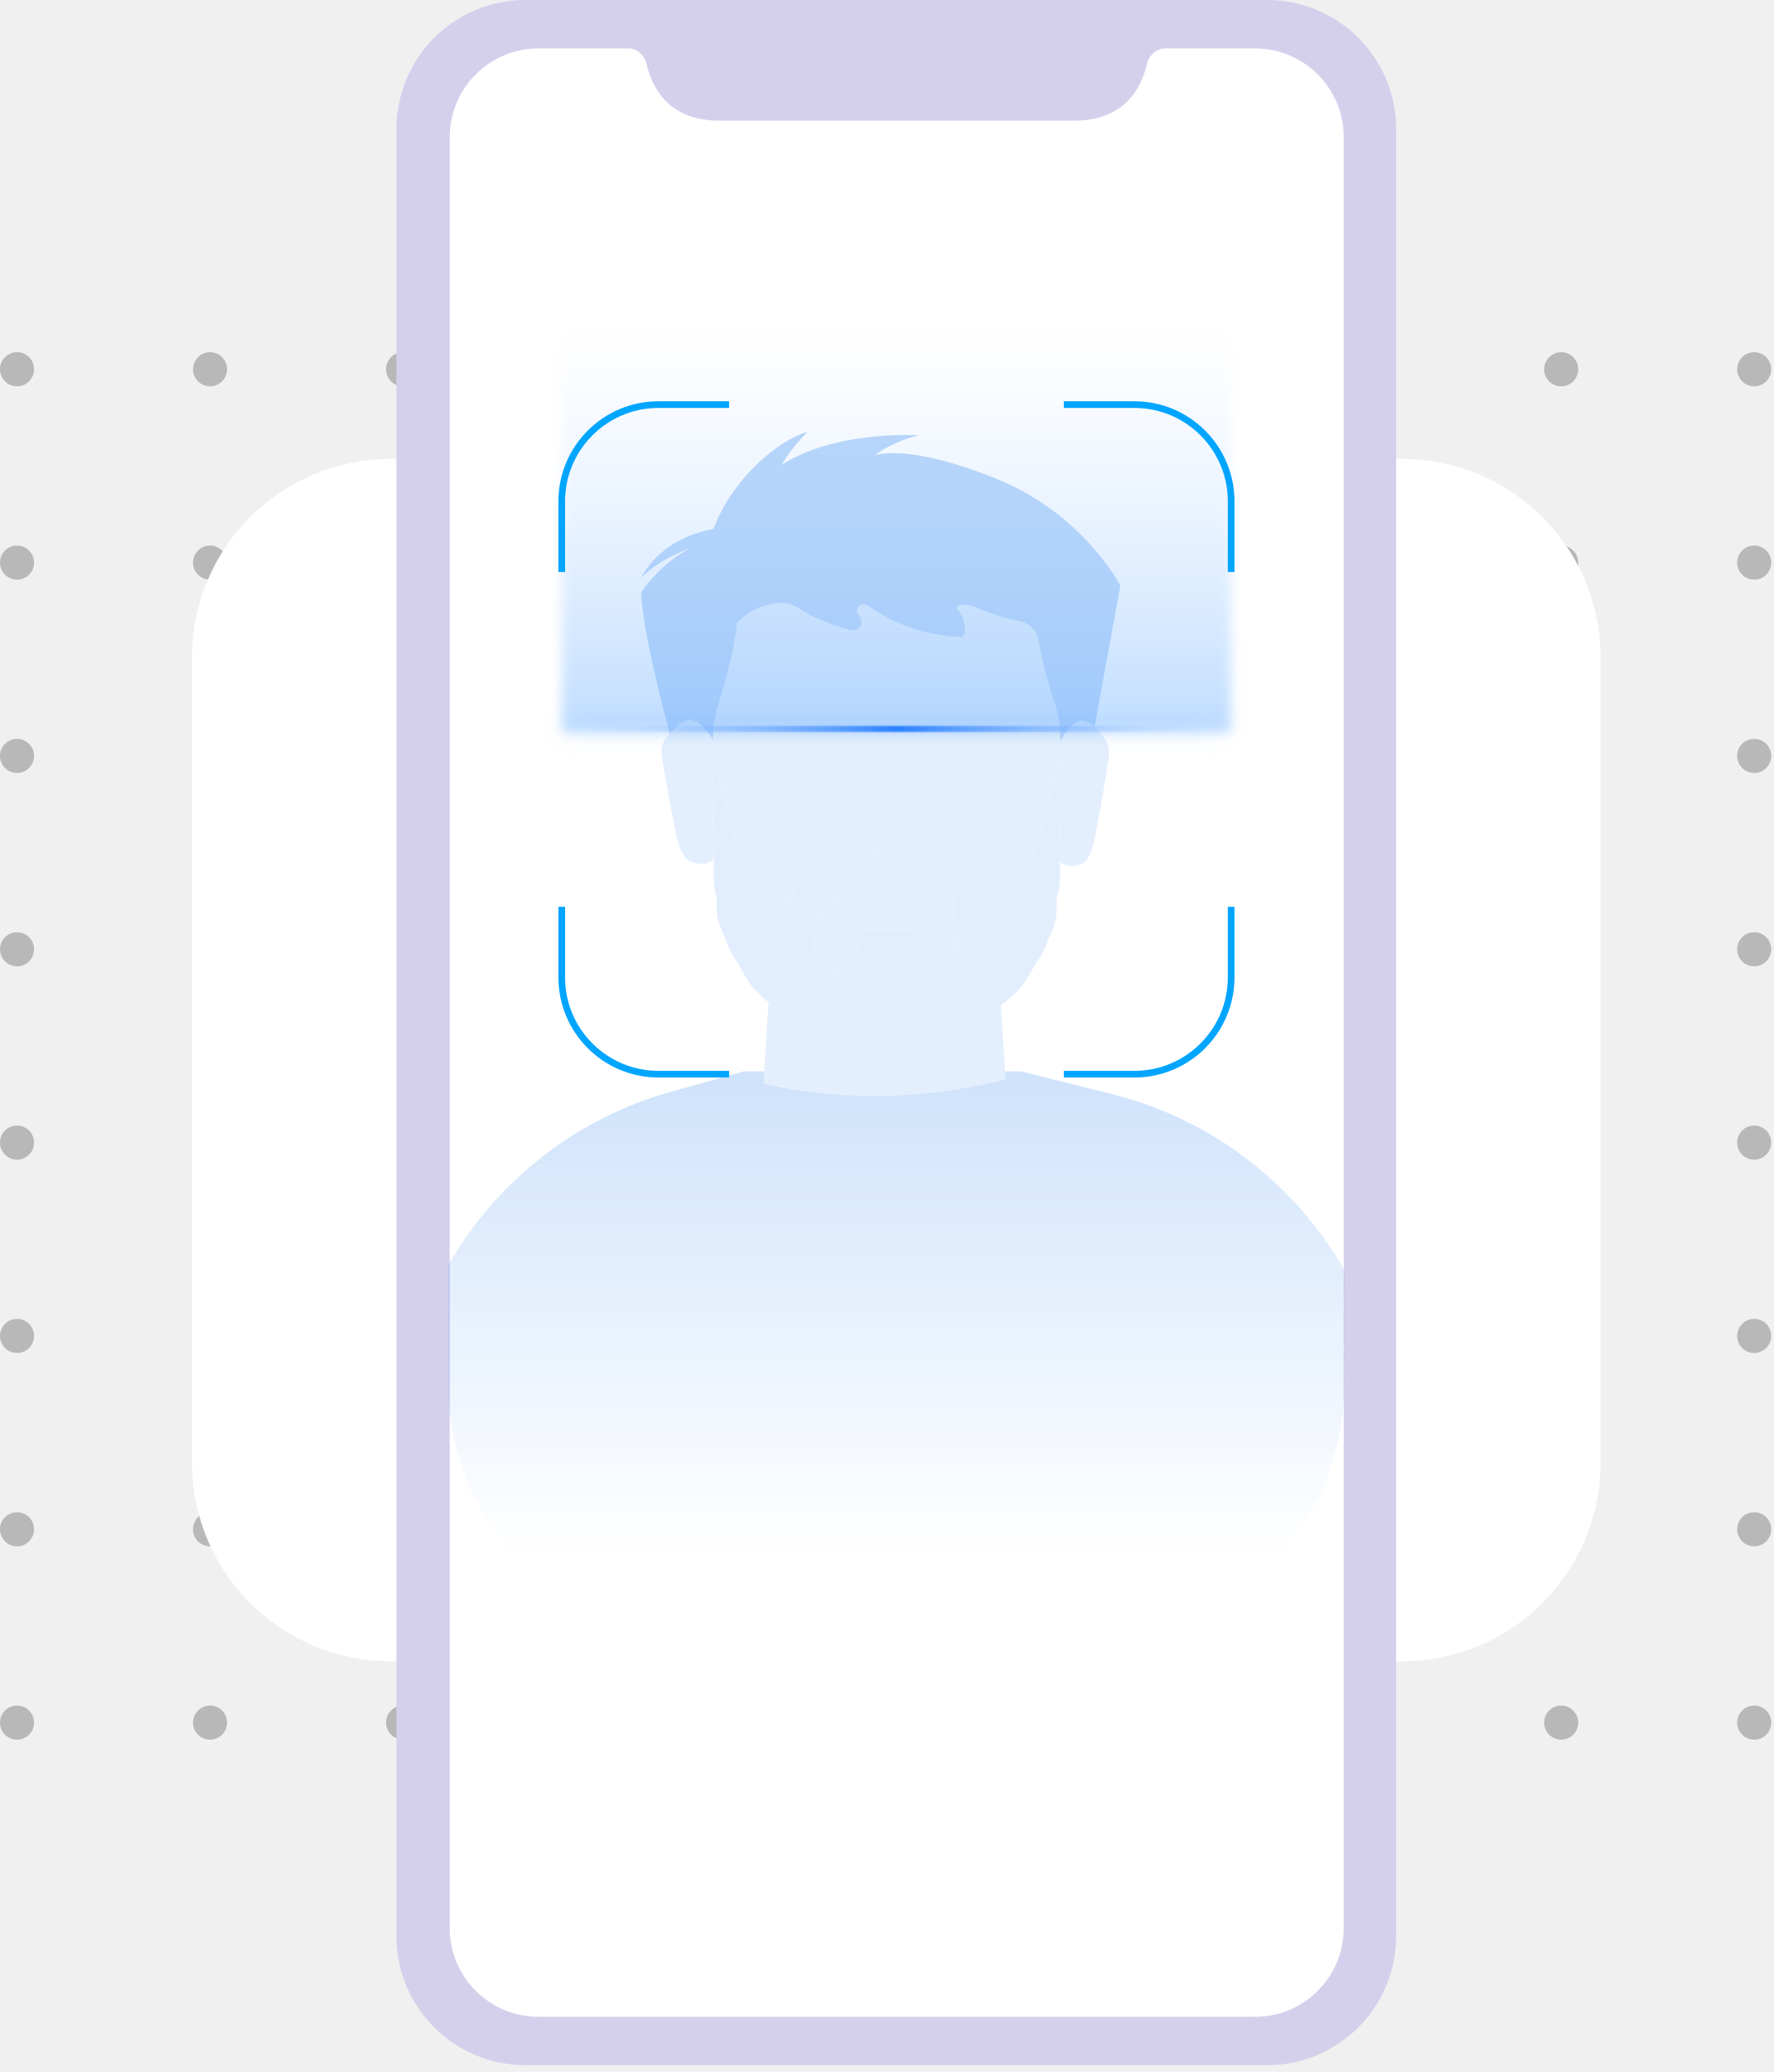
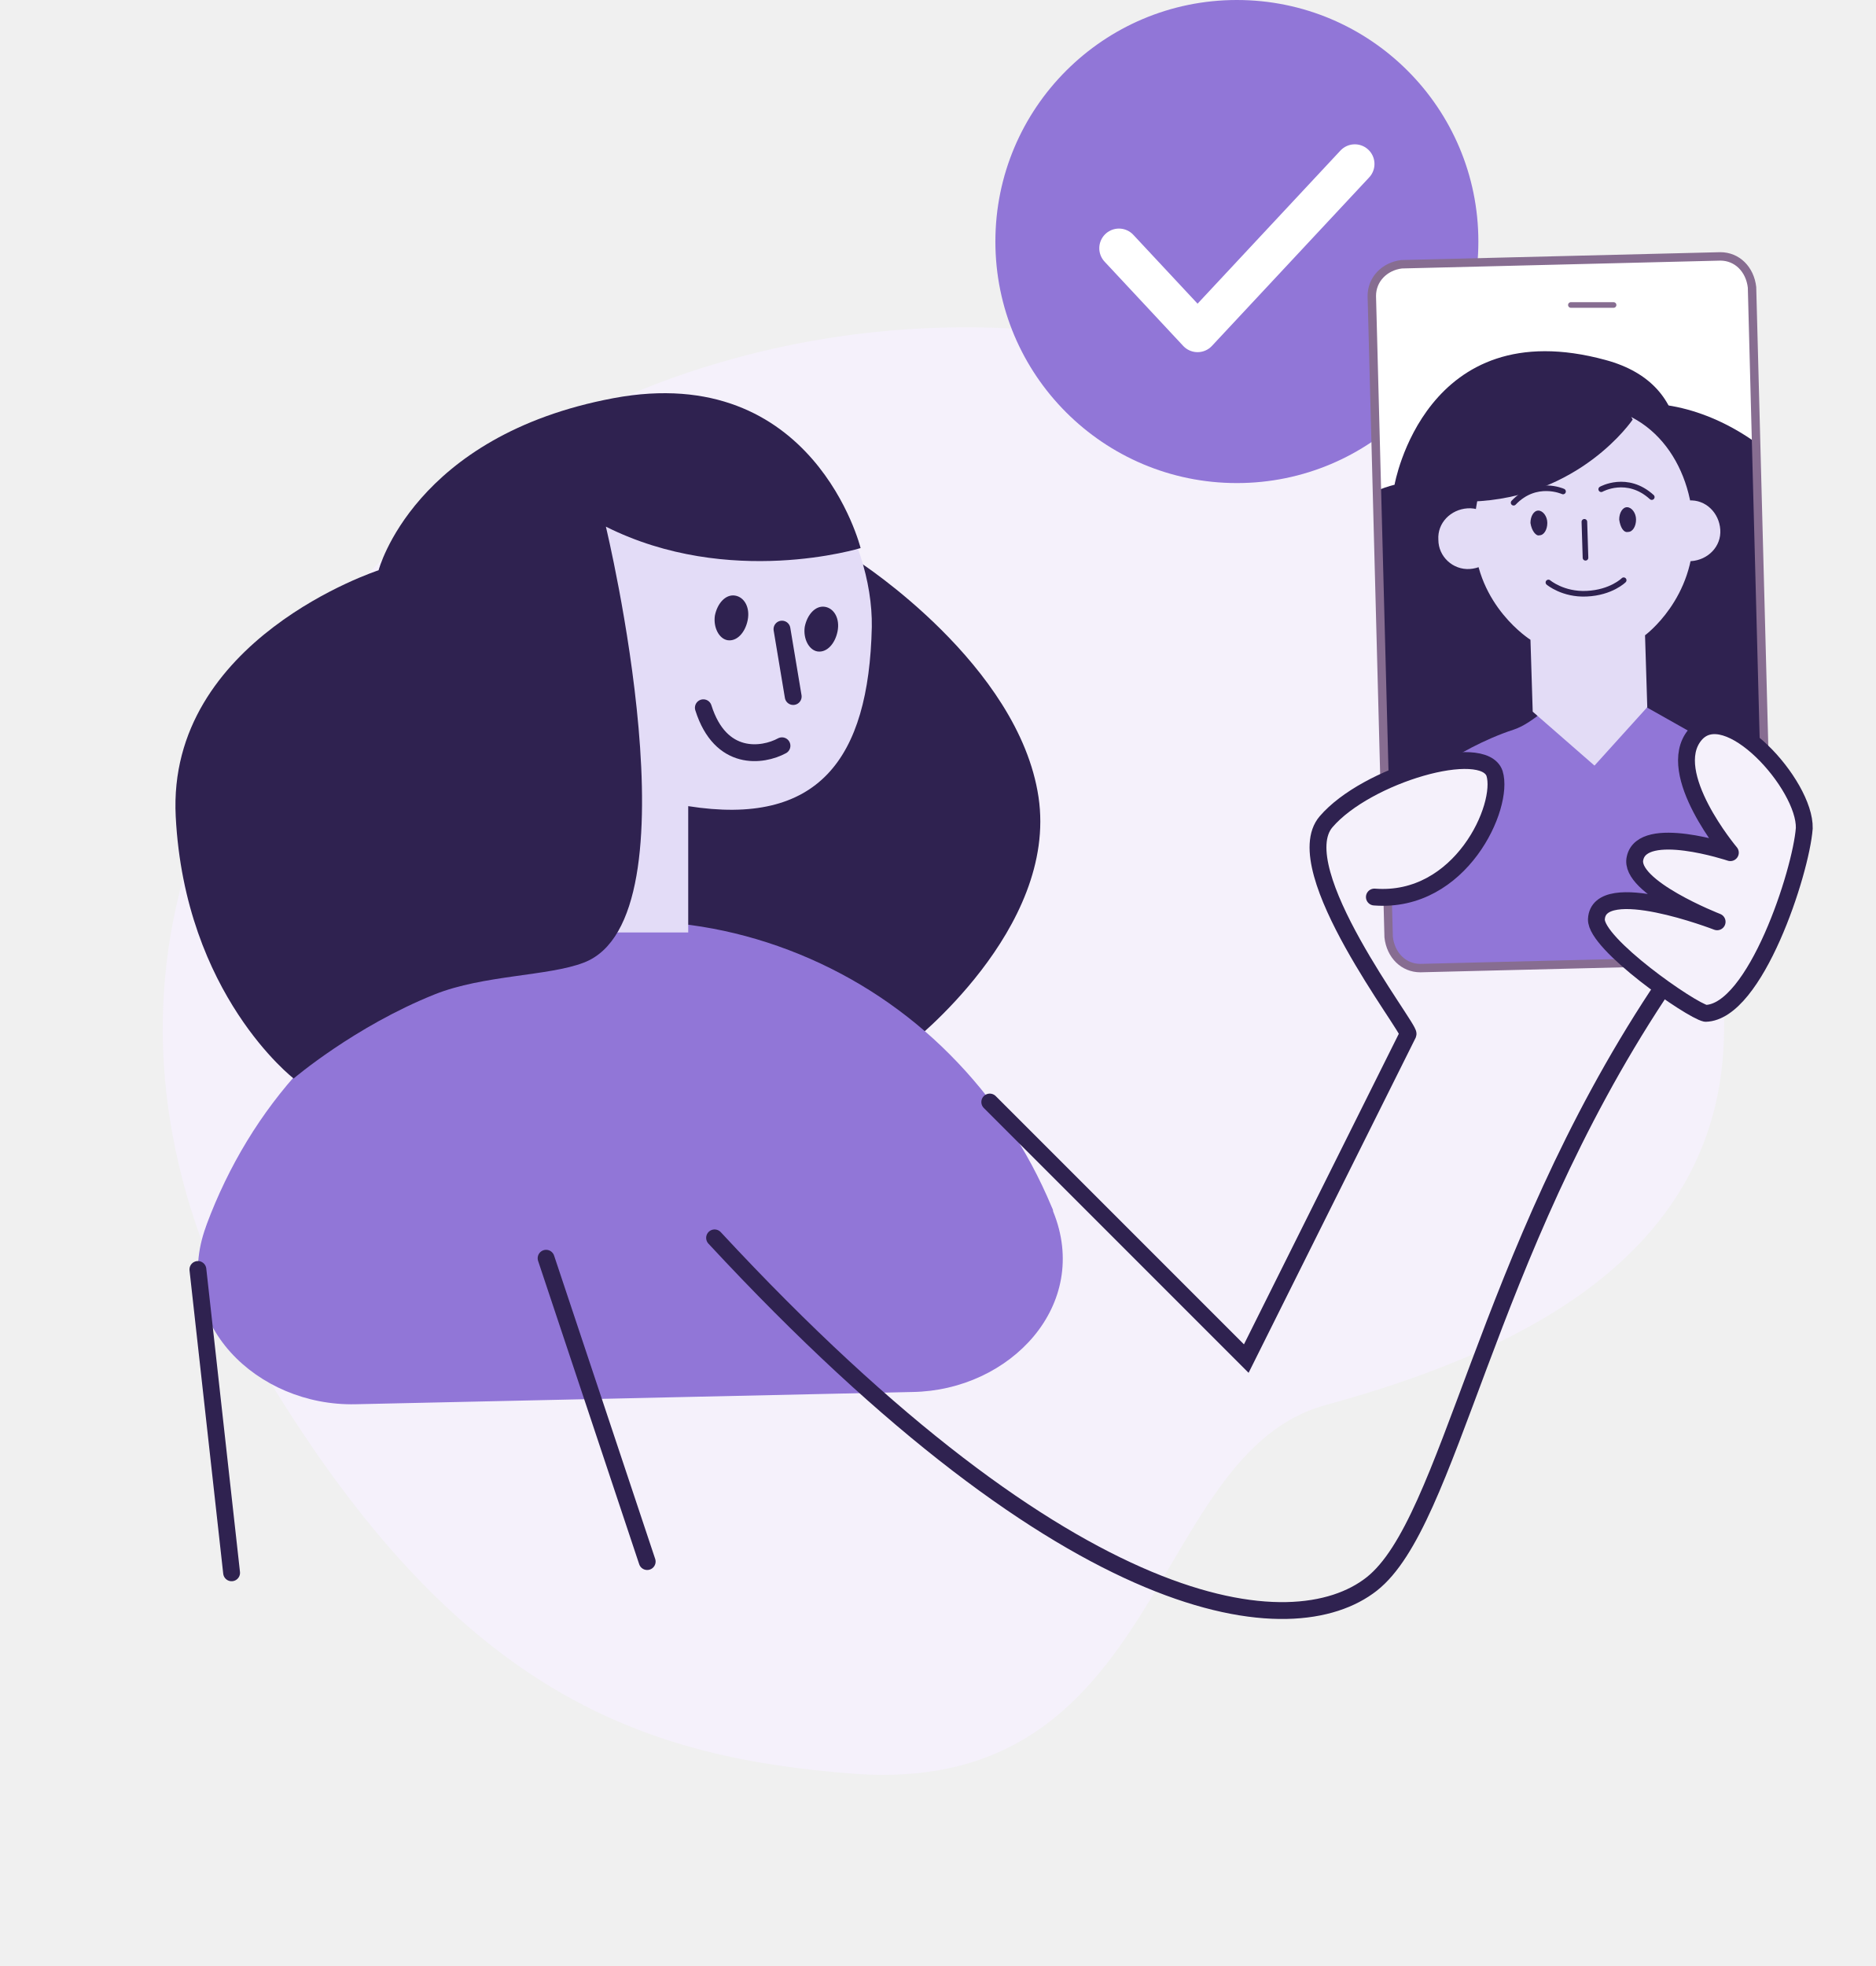
- <svg xmlns="http://www.w3.org/2000/svg" width="143" height="167" viewBox="0 0 143 167" fill="none">
-   <path d="M-0 29.762C-0 29.003 0.615 28.387 1.373 28.387C2.131 28.387 2.746 29.003 2.746 29.762C2.746 30.521 2.131 31.137 1.373 31.137C0.615 31.137 -0 30.521 -0 29.762Z" fill="#B8B8B8" />
-   <path d="M62.244 29.762C62.244 29.003 62.859 28.387 63.617 28.387C64.376 28.387 64.99 29.003 64.99 29.762C64.99 30.521 64.376 31.137 63.617 31.137C62.859 31.137 62.244 30.521 62.244 29.762Z" fill="#B8B8B8" />
-   <path d="M31.122 29.762C31.122 29.003 31.737 28.387 32.495 28.387C33.253 28.387 33.868 29.003 33.868 29.762C33.868 30.521 33.253 31.137 32.495 31.137C31.737 31.137 31.122 30.521 31.122 29.762Z" fill="#B8B8B8" />
-   <path d="M93.366 29.762C93.366 29.003 93.981 28.387 94.739 28.387C95.498 28.387 96.112 29.003 96.112 29.762C96.112 30.521 95.498 31.137 94.739 31.137C93.981 31.137 93.366 30.521 93.366 29.762Z" fill="#B8B8B8" />
-   <path d="M124.489 29.762C124.489 29.003 125.103 28.387 125.862 28.387C126.62 28.387 127.235 29.003 127.235 29.762C127.235 30.521 126.62 31.137 125.862 31.137C125.103 31.137 124.489 30.521 124.489 29.762Z" fill="#B8B8B8" />
-   <path d="M15.561 29.762C15.561 29.003 16.176 28.387 16.934 28.387C17.692 28.387 18.307 29.003 18.307 29.762C18.307 30.521 17.692 31.137 16.934 31.137C16.176 31.137 15.561 30.521 15.561 29.762Z" fill="#B8B8B8" />
-   <path d="M77.805 29.762C77.805 29.003 78.42 28.387 79.178 28.387C79.937 28.387 80.551 29.003 80.551 29.762C80.551 30.521 79.937 31.137 79.178 31.137C78.42 31.137 77.805 30.521 77.805 29.762Z" fill="#B8B8B8" />
-   <path d="M46.683 29.762C46.683 29.003 47.298 28.387 48.056 28.387C48.815 28.387 49.429 29.003 49.429 29.762C49.429 30.521 48.815 31.137 48.056 31.137C47.298 31.137 46.683 30.521 46.683 29.762Z" fill="#B8B8B8" />
-   <path d="M108.927 29.762C108.927 29.003 109.542 28.387 110.3 28.387C111.059 28.387 111.674 29.003 111.674 29.762C111.674 30.521 111.059 31.137 110.3 31.137C109.542 31.137 108.927 30.521 108.927 29.762Z" fill="#B8B8B8" />
-   <path d="M140.05 29.762C140.05 29.003 140.664 28.387 141.423 28.387C142.181 28.387 142.796 29.003 142.796 29.762C142.796 30.521 142.181 31.137 141.423 31.137C140.664 31.137 140.05 30.521 140.05 29.762Z" fill="#B8B8B8" />
-   <path d="M-0 45.345C-0 44.585 0.615 43.97 1.373 43.97C2.131 43.97 2.746 44.585 2.746 45.345C2.746 46.104 2.131 46.72 1.373 46.72C0.615 46.72 -0 46.104 -0 45.345Z" fill="#B8B8B8" />
-   <path d="M62.244 45.345C62.244 44.585 62.859 43.97 63.617 43.97C64.376 43.97 64.99 44.585 64.99 45.345C64.99 46.104 64.376 46.72 63.617 46.72C62.859 46.72 62.244 46.104 62.244 45.345Z" fill="#B8B8B8" />
-   <path d="M31.122 45.345C31.122 44.585 31.737 43.97 32.495 43.97C33.253 43.97 33.868 44.585 33.868 45.345C33.868 46.104 33.253 46.72 32.495 46.72C31.737 46.72 31.122 46.104 31.122 45.345Z" fill="#B8B8B8" />
-   <path d="M93.366 45.345C93.366 44.585 93.981 43.97 94.739 43.97C95.498 43.97 96.112 44.585 96.112 45.345C96.112 46.104 95.498 46.72 94.739 46.72C93.981 46.72 93.366 46.104 93.366 45.345Z" fill="#B8B8B8" />
-   <path d="M124.489 45.345C124.489 44.585 125.103 43.97 125.862 43.97C126.62 43.97 127.235 44.585 127.235 45.345C127.235 46.104 126.62 46.72 125.862 46.72C125.103 46.72 124.489 46.104 124.489 45.345Z" fill="#B8B8B8" />
-   <path d="M15.561 45.345C15.561 44.585 16.176 43.97 16.934 43.97C17.692 43.97 18.307 44.585 18.307 45.345C18.307 46.104 17.692 46.72 16.934 46.72C16.176 46.72 15.561 46.104 15.561 45.345Z" fill="#B8B8B8" />
-   <path d="M77.805 45.345C77.805 44.585 78.42 43.97 79.178 43.97C79.937 43.97 80.551 44.585 80.551 45.345C80.551 46.104 79.937 46.72 79.178 46.72C78.42 46.72 77.805 46.104 77.805 45.345Z" fill="#B8B8B8" />
-   <path d="M46.683 45.345C46.683 44.585 47.298 43.97 48.056 43.97C48.815 43.97 49.429 44.585 49.429 45.345C49.429 46.104 48.815 46.72 48.056 46.72C47.298 46.72 46.683 46.104 46.683 45.345Z" fill="#B8B8B8" />
-   <path d="M108.927 45.345C108.927 44.585 109.542 43.97 110.3 43.97C111.059 43.97 111.674 44.585 111.674 45.345C111.674 46.104 111.059 46.72 110.3 46.72C109.542 46.72 108.927 46.104 108.927 45.345Z" fill="#B8B8B8" />
-   <path d="M140.05 45.345C140.05 44.585 140.664 43.97 141.423 43.97C142.181 43.97 142.796 44.585 142.796 45.345C142.796 46.104 142.181 46.72 141.423 46.72C140.664 46.72 140.05 46.104 140.05 45.345Z" fill="#B8B8B8" />
-   <path d="M-0 60.927C-0 60.168 0.615 59.552 1.373 59.552C2.131 59.552 2.746 60.168 2.746 60.927C2.746 61.687 2.131 62.302 1.373 62.302C0.615 62.302 -0 61.687 -0 60.927Z" fill="#B8B8B8" />
-   <path d="M62.244 60.927C62.244 60.168 62.859 59.552 63.617 59.552C64.376 59.552 64.99 60.168 64.99 60.927C64.99 61.687 64.376 62.302 63.617 62.302C62.859 62.302 62.244 61.687 62.244 60.927Z" fill="#B8B8B8" />
-   <path d="M31.122 60.927C31.122 60.168 31.737 59.552 32.495 59.552C33.253 59.552 33.868 60.168 33.868 60.927C33.868 61.687 33.253 62.302 32.495 62.302C31.737 62.302 31.122 61.687 31.122 60.927Z" fill="#B8B8B8" />
-   <path d="M93.366 60.927C93.366 60.168 93.981 59.552 94.739 59.552C95.498 59.552 96.112 60.168 96.112 60.927C96.112 61.687 95.498 62.302 94.739 62.302C93.981 62.302 93.366 61.687 93.366 60.927Z" fill="#B8B8B8" />
-   <path d="M124.489 60.927C124.489 60.168 125.103 59.552 125.862 59.552C126.62 59.552 127.235 60.168 127.235 60.927C127.235 61.687 126.62 62.302 125.862 62.302C125.103 62.302 124.489 61.687 124.489 60.927Z" fill="#B8B8B8" />
-   <path d="M15.561 60.927C15.561 60.168 16.176 59.552 16.934 59.552C17.692 59.552 18.307 60.168 18.307 60.927C18.307 61.687 17.692 62.302 16.934 62.302C16.176 62.302 15.561 61.687 15.561 60.927Z" fill="#B8B8B8" />
-   <path d="M77.805 60.927C77.805 60.168 78.42 59.552 79.178 59.552C79.937 59.552 80.551 60.168 80.551 60.927C80.551 61.687 79.937 62.302 79.178 62.302C78.42 62.302 77.805 61.687 77.805 60.927Z" fill="#B8B8B8" />
-   <path d="M46.683 60.927C46.683 60.168 47.298 59.552 48.056 59.552C48.815 59.552 49.429 60.168 49.429 60.927C49.429 61.687 48.815 62.302 48.056 62.302C47.298 62.302 46.683 61.687 46.683 60.927Z" fill="#B8B8B8" />
-   <path d="M108.927 60.927C108.927 60.168 109.542 59.552 110.3 59.552C111.059 59.552 111.674 60.168 111.674 60.927C111.674 61.687 111.059 62.302 110.3 62.302C109.542 62.302 108.927 61.687 108.927 60.927Z" fill="#B8B8B8" />
-   <path d="M140.05 60.927C140.05 60.168 140.664 59.552 141.423 59.552C142.181 59.552 142.796 60.168 142.796 60.927C142.796 61.687 142.181 62.302 141.423 62.302C140.664 62.302 140.05 61.687 140.05 60.927Z" fill="#B8B8B8" />
-   <path d="M-0 76.51C-0 75.751 0.615 75.135 1.373 75.135C2.131 75.135 2.746 75.751 2.746 76.51C2.746 77.269 2.131 77.885 1.373 77.885C0.615 77.885 -0 77.269 -0 76.51Z" fill="#B8B8B8" />
-   <path d="M62.244 76.51C62.244 75.751 62.859 75.135 63.617 75.135C64.376 75.135 64.99 75.751 64.99 76.51C64.99 77.269 64.376 77.885 63.617 77.885C62.859 77.885 62.244 77.269 62.244 76.51Z" fill="#B8B8B8" />
-   <path d="M31.122 76.51C31.122 75.751 31.737 75.135 32.495 75.135C33.253 75.135 33.868 75.751 33.868 76.51C33.868 77.269 33.253 77.885 32.495 77.885C31.737 77.885 31.122 77.269 31.122 76.51Z" fill="#B8B8B8" />
-   <path d="M93.366 76.51C93.366 75.751 93.981 75.135 94.739 75.135C95.498 75.135 96.112 75.751 96.112 76.51C96.112 77.269 95.498 77.885 94.739 77.885C93.981 77.885 93.366 77.269 93.366 76.51Z" fill="#B8B8B8" />
-   <path d="M124.489 76.51C124.489 75.751 125.103 75.135 125.862 75.135C126.62 75.135 127.235 75.751 127.235 76.51C127.235 77.269 126.62 77.885 125.862 77.885C125.103 77.885 124.489 77.269 124.489 76.51Z" fill="#B8B8B8" />
-   <path d="M15.561 76.51C15.561 75.751 16.176 75.135 16.934 75.135C17.692 75.135 18.307 75.751 18.307 76.51C18.307 77.269 17.692 77.885 16.934 77.885C16.176 77.885 15.561 77.269 15.561 76.51Z" fill="#B8B8B8" />
-   <path d="M77.805 76.51C77.805 75.751 78.42 75.135 79.178 75.135C79.937 75.135 80.551 75.751 80.551 76.51C80.551 77.269 79.937 77.885 79.178 77.885C78.42 77.885 77.805 77.269 77.805 76.51Z" fill="#B8B8B8" />
-   <path d="M46.683 76.51C46.683 75.751 47.298 75.135 48.056 75.135C48.815 75.135 49.429 75.751 49.429 76.51C49.429 77.269 48.815 77.885 48.056 77.885C47.298 77.885 46.683 77.269 46.683 76.51Z" fill="#B8B8B8" />
-   <path d="M108.927 76.51C108.927 75.751 109.542 75.135 110.3 75.135C111.059 75.135 111.674 75.751 111.674 76.51C111.674 77.269 111.059 77.885 110.3 77.885C109.542 77.885 108.927 77.269 108.927 76.51Z" fill="#B8B8B8" />
-   <path d="M140.05 76.51C140.05 75.751 140.664 75.135 141.423 75.135C142.181 75.135 142.796 75.751 142.796 76.51C142.796 77.269 142.181 77.885 141.423 77.885C140.664 77.885 140.05 77.269 140.05 76.51Z" fill="#B8B8B8" />
-   <path d="M-0 92.093C-0 91.333 0.615 90.718 1.373 90.718C2.131 90.718 2.746 91.333 2.746 92.093C2.746 92.852 2.131 93.468 1.373 93.468C0.615 93.468 -0 92.852 -0 92.093Z" fill="#B8B8B8" />
-   <path d="M62.244 92.093C62.244 91.333 62.859 90.718 63.617 90.718C64.376 90.718 64.99 91.333 64.99 92.093C64.99 92.852 64.376 93.468 63.617 93.468C62.859 93.468 62.244 92.852 62.244 92.093Z" fill="#B8B8B8" />
-   <path d="M31.122 92.093C31.122 91.333 31.737 90.718 32.495 90.718C33.253 90.718 33.868 91.333 33.868 92.093C33.868 92.852 33.253 93.468 32.495 93.468C31.737 93.468 31.122 92.852 31.122 92.093Z" fill="#B8B8B8" />
-   <path d="M93.366 92.093C93.366 91.333 93.981 90.718 94.739 90.718C95.498 90.718 96.112 91.333 96.112 92.093C96.112 92.852 95.498 93.468 94.739 93.468C93.981 93.468 93.366 92.852 93.366 92.093Z" fill="#B8B8B8" />
-   <path d="M124.489 92.093C124.489 91.333 125.103 90.718 125.862 90.718C126.62 90.718 127.235 91.333 127.235 92.093C127.235 92.852 126.62 93.468 125.862 93.468C125.103 93.468 124.489 92.852 124.489 92.093Z" fill="#B8B8B8" />
-   <path d="M15.561 92.093C15.561 91.333 16.176 90.718 16.934 90.718C17.692 90.718 18.307 91.333 18.307 92.093C18.307 92.852 17.692 93.468 16.934 93.468C16.176 93.468 15.561 92.852 15.561 92.093Z" fill="#B8B8B8" />
-   <path d="M77.805 92.093C77.805 91.333 78.42 90.718 79.178 90.718C79.937 90.718 80.551 91.333 80.551 92.093C80.551 92.852 79.937 93.468 79.178 93.468C78.42 93.468 77.805 92.852 77.805 92.093Z" fill="#B8B8B8" />
-   <path d="M46.683 92.093C46.683 91.333 47.298 90.718 48.056 90.718C48.815 90.718 49.429 91.333 49.429 92.093C49.429 92.852 48.815 93.468 48.056 93.468C47.298 93.468 46.683 92.852 46.683 92.093Z" fill="#B8B8B8" />
-   <path d="M108.927 92.093C108.927 91.333 109.542 90.718 110.3 90.718C111.059 90.718 111.674 91.333 111.674 92.093C111.674 92.852 111.059 93.468 110.3 93.468C109.542 93.468 108.927 92.852 108.927 92.093Z" fill="#B8B8B8" />
-   <path d="M140.05 92.093C140.05 91.333 140.664 90.718 141.423 90.718C142.181 90.718 142.796 91.333 142.796 92.093C142.796 92.852 142.181 93.468 141.423 93.468C140.664 93.468 140.05 92.852 140.05 92.093Z" fill="#B8B8B8" />
-   <path d="M-0 107.675C-0 106.916 0.615 106.3 1.373 106.3C2.131 106.3 2.746 106.916 2.746 107.675C2.746 108.434 2.131 109.05 1.373 109.05C0.615 109.05 -0 108.434 -0 107.675Z" fill="#B8B8B8" />
-   <path d="M62.244 107.675C62.244 106.916 62.859 106.3 63.617 106.3C64.376 106.3 64.99 106.916 64.99 107.675C64.99 108.434 64.376 109.05 63.617 109.05C62.859 109.05 62.244 108.434 62.244 107.675Z" fill="#B8B8B8" />
-   <path d="M31.122 107.675C31.122 106.916 31.737 106.3 32.495 106.3C33.253 106.3 33.868 106.916 33.868 107.675C33.868 108.434 33.253 109.05 32.495 109.05C31.737 109.05 31.122 108.434 31.122 107.675Z" fill="#B8B8B8" />
-   <path d="M93.366 107.675C93.366 106.916 93.981 106.3 94.739 106.3C95.498 106.3 96.112 106.916 96.112 107.675C96.112 108.434 95.498 109.05 94.739 109.05C93.981 109.05 93.366 108.434 93.366 107.675Z" fill="#B8B8B8" />
-   <path d="M124.489 107.675C124.489 106.916 125.103 106.3 125.862 106.3C126.62 106.3 127.235 106.916 127.235 107.675C127.235 108.434 126.62 109.05 125.862 109.05C125.103 109.05 124.489 108.434 124.489 107.675Z" fill="#B8B8B8" />
-   <path d="M15.561 107.675C15.561 106.916 16.176 106.3 16.934 106.3C17.692 106.3 18.307 106.916 18.307 107.675C18.307 108.434 17.692 109.05 16.934 109.05C16.176 109.05 15.561 108.434 15.561 107.675Z" fill="#B8B8B8" />
-   <path d="M77.805 107.675C77.805 106.916 78.42 106.3 79.178 106.3C79.937 106.3 80.551 106.916 80.551 107.675C80.551 108.434 79.937 109.05 79.178 109.05C78.42 109.05 77.805 108.434 77.805 107.675Z" fill="#B8B8B8" />
-   <path d="M46.683 107.675C46.683 106.916 47.298 106.3 48.056 106.3C48.815 106.3 49.429 106.916 49.429 107.675C49.429 108.434 48.815 109.05 48.056 109.05C47.298 109.05 46.683 108.434 46.683 107.675Z" fill="#B8B8B8" />
-   <path d="M108.927 107.675C108.927 106.916 109.542 106.3 110.3 106.3C111.059 106.3 111.674 106.916 111.674 107.675C111.674 108.434 111.059 109.05 110.3 109.05C109.542 109.05 108.927 108.434 108.927 107.675Z" fill="#B8B8B8" />
-   <path d="M140.05 107.675C140.05 106.916 140.664 106.3 141.423 106.3C142.181 106.3 142.796 106.916 142.796 107.675C142.796 108.434 142.181 109.05 141.423 109.05C140.664 109.05 140.05 108.434 140.05 107.675Z" fill="#B8B8B8" />
-   <path d="M-0 123.258C-0 122.498 0.615 121.883 1.373 121.883C2.131 121.883 2.746 122.498 2.746 123.258C2.746 124.017 2.131 124.633 1.373 124.633C0.615 124.633 -0 124.017 -0 123.258Z" fill="#B8B8B8" />
-   <path d="M62.244 123.258C62.244 122.498 62.859 121.883 63.617 121.883C64.376 121.883 64.99 122.498 64.99 123.258C64.99 124.017 64.376 124.633 63.617 124.633C62.859 124.633 62.244 124.017 62.244 123.258Z" fill="#B8B8B8" />
-   <path d="M31.122 123.258C31.122 122.498 31.737 121.883 32.495 121.883C33.253 121.883 33.868 122.498 33.868 123.258C33.868 124.017 33.253 124.633 32.495 124.633C31.737 124.633 31.122 124.017 31.122 123.258Z" fill="#B8B8B8" />
-   <path d="M93.366 123.258C93.366 122.498 93.981 121.883 94.739 121.883C95.498 121.883 96.112 122.498 96.112 123.258C96.112 124.017 95.498 124.633 94.739 124.633C93.981 124.633 93.366 124.017 93.366 123.258Z" fill="#B8B8B8" />
-   <path d="M124.489 123.258C124.489 122.498 125.103 121.883 125.862 121.883C126.62 121.883 127.235 122.498 127.235 123.258C127.235 124.017 126.62 124.633 125.862 124.633C125.103 124.633 124.489 124.017 124.489 123.258Z" fill="#B8B8B8" />
-   <path d="M15.561 123.258C15.561 122.498 16.176 121.883 16.934 121.883C17.692 121.883 18.307 122.498 18.307 123.258C18.307 124.017 17.692 124.633 16.934 124.633C16.176 124.633 15.561 124.017 15.561 123.258Z" fill="#B8B8B8" />
-   <path d="M77.805 123.258C77.805 122.498 78.42 121.883 79.178 121.883C79.937 121.883 80.551 122.498 80.551 123.258C80.551 124.017 79.937 124.633 79.178 124.633C78.42 124.633 77.805 124.017 77.805 123.258Z" fill="#B8B8B8" />
-   <path d="M46.683 123.258C46.683 122.498 47.298 121.883 48.056 121.883C48.815 121.883 49.429 122.498 49.429 123.258C49.429 124.017 48.815 124.633 48.056 124.633C47.298 124.633 46.683 124.017 46.683 123.258Z" fill="#B8B8B8" />
-   <path d="M108.927 123.258C108.927 122.498 109.542 121.883 110.3 121.883C111.059 121.883 111.674 122.498 111.674 123.258C111.674 124.017 111.059 124.633 110.3 124.633C109.542 124.633 108.927 124.017 108.927 123.258Z" fill="#B8B8B8" />
-   <path d="M140.05 123.258C140.05 122.498 140.664 121.883 141.423 121.883C142.181 121.883 142.796 122.498 142.796 123.258C142.796 124.017 142.181 124.633 141.423 124.633C140.664 124.633 140.05 124.017 140.05 123.258Z" fill="#B8B8B8" />
-   <path d="M-0 138.84C-0 138.081 0.615 137.465 1.373 137.465C2.131 137.465 2.746 138.081 2.746 138.84C2.746 139.6 2.131 140.215 1.373 140.215C0.615 140.215 -0 139.6 -0 138.84Z" fill="#B8B8B8" />
-   <path d="M62.244 138.84C62.244 138.081 62.859 137.465 63.617 137.465C64.376 137.465 64.99 138.081 64.99 138.84C64.99 139.6 64.376 140.215 63.617 140.215C62.859 140.215 62.244 139.6 62.244 138.84Z" fill="#B8B8B8" />
-   <path d="M31.122 138.84C31.122 138.081 31.737 137.465 32.495 137.465C33.253 137.465 33.868 138.081 33.868 138.84C33.868 139.6 33.253 140.215 32.495 140.215C31.737 140.215 31.122 139.6 31.122 138.84Z" fill="#B8B8B8" />
-   <path d="M93.366 138.84C93.366 138.081 93.981 137.465 94.739 137.465C95.498 137.465 96.112 138.081 96.112 138.84C96.112 139.6 95.498 140.215 94.739 140.215C93.981 140.215 93.366 139.6 93.366 138.84Z" fill="#B8B8B8" />
-   <path d="M124.489 138.84C124.489 138.081 125.103 137.465 125.862 137.465C126.62 137.465 127.235 138.081 127.235 138.84C127.235 139.6 126.62 140.215 125.862 140.215C125.103 140.215 124.489 139.6 124.489 138.84Z" fill="#B8B8B8" />
-   <path d="M15.561 138.84C15.561 138.081 16.176 137.465 16.934 137.465C17.692 137.465 18.307 138.081 18.307 138.84C18.307 139.6 17.692 140.215 16.934 140.215C16.176 140.215 15.561 139.6 15.561 138.84Z" fill="#B8B8B8" />
-   <path d="M77.805 138.84C77.805 138.081 78.42 137.465 79.178 137.465C79.937 137.465 80.551 138.081 80.551 138.84C80.551 139.6 79.937 140.215 79.178 140.215C78.42 140.215 77.805 139.6 77.805 138.84Z" fill="#B8B8B8" />
-   <path d="M46.683 138.84C46.683 138.081 47.298 137.465 48.056 137.465C48.815 137.465 49.429 138.081 49.429 138.84C49.429 139.6 48.815 140.215 48.056 140.215C47.298 140.215 46.683 139.6 46.683 138.84Z" fill="#B8B8B8" />
-   <path d="M108.927 138.84C108.927 138.081 109.542 137.465 110.3 137.465C111.059 137.465 111.674 138.081 111.674 138.84C111.674 139.6 111.059 140.215 110.3 140.215C109.542 140.215 108.927 139.6 108.927 138.84Z" fill="#B8B8B8" />
-   <path d="M140.05 138.84C140.05 138.081 140.664 137.465 141.423 137.465C142.181 137.465 142.796 138.081 142.796 138.84C142.796 139.6 142.181 140.215 141.423 140.215C140.664 140.215 140.05 139.6 140.05 138.84Z" fill="#B8B8B8" />
-   <path d="M15.484 52.989C15.484 44.153 22.647 36.989 31.484 36.989H113.032C121.869 36.989 129.032 44.153 129.032 52.989V117.893C129.032 126.73 121.869 133.893 113.032 133.893H31.484C22.647 133.893 15.484 126.73 15.484 117.893V52.989Z" fill="white" />
-   <path fill-rule="evenodd" clip-rule="evenodd" d="M31.959 10.403C31.959 4.658 36.617 3.05176e-05 42.362 3.05176e-05H102.154C107.899 3.05176e-05 112.557 4.658 112.557 10.403V156.049C112.557 161.794 107.899 166.452 102.154 166.452H42.362C36.617 166.452 31.959 161.794 31.959 156.049V10.403Z" fill="#D4D0EC" />
-   <path fill-rule="evenodd" clip-rule="evenodd" d="M36.258 11.054C36.258 7.104 39.46 3.902 43.41 3.902H50.669C51.386 3.902 51.977 4.485 52.134 5.184C52.519 6.899 53.788 9.725 57.972 9.725C61.206 9.725 83.382 9.725 86.617 9.725C90.801 9.725 92.07 6.899 92.455 5.184C92.612 4.485 93.203 3.902 93.919 3.902H101.179C105.129 3.902 108.331 7.104 108.331 11.054V155.399C108.331 159.349 105.129 162.551 101.179 162.551H43.41C39.46 162.551 36.258 159.349 36.258 155.399V11.054Z" fill="white" />
-   <mask id="mask0_218_1308" style="mask-type:alpha" maskUnits="userSpaceOnUse" x="36" y="0" width="73" height="133">
-     <path fill-rule="evenodd" clip-rule="evenodd" d="M36.129 13.332C36.129 5.969 42.098 3.05176e-05 49.46 3.05176e-05C50.795 3.05176e-05 51.885 1.14 52.552 2.296C53.276 3.552 54.78 4.855 57.899 4.855C61.141 4.855 83.375 4.855 86.617 4.855C89.736 4.855 91.24 3.552 91.964 2.296C92.631 1.14 93.721 3.05176e-05 95.055 3.05176e-05C102.418 3.05176e-05 108.387 5.969 108.387 13.332V111.582C108.387 123.001 99.13 132.258 87.711 132.258H56.805C45.386 132.258 36.129 123.001 36.129 111.582V13.332Z" fill="white" />
+ <svg xmlns="http://www.w3.org/2000/svg" width="167" height="175" viewBox="0 0 167 175" fill="none">
+   <path d="M75.98 157.883C103.85 159.965 102.086 129.365 118.047 125.06C134.032 120.67 152.669 112.517 153.466 92.828C154.263 73.139 141.843 53.652 129.352 43.64C103.694 23.071 63.593 25.016 38.928 45.43C14.347 65.868 6.543 93.63 23.692 122.418C40.909 150.951 57.351 156.452 75.98 157.883Z" fill="#F5F1FB" />
+   <path d="M110.119 43C121.993 43 131.619 33.374 131.619 21.5C131.619 9.626 121.993 0 110.119 0C98.245 0 88.619 9.626 88.619 21.5C88.619 33.374 98.245 43 110.119 43Z" fill="#9176D7" />
+   <path d="M99.619 22.096L106.619 29.596L120.619 14.596" stroke="white" stroke-width="3.5" stroke-miterlimit="10" stroke-linecap="round" stroke-linejoin="round" />
+   <mask id="mask0_901_11436" style="mask-type:alpha" maskUnits="userSpaceOnUse" x="121" y="22" width="37" height="65">
+     <path d="M154.857 85.848L126.457 86.548C124.757 86.548 123.457 85.248 123.257 83.448L121.757 26.348C121.757 24.648 123.057 23.348 124.757 23.148L153.157 22.448C154.857 22.448 156.157 23.748 156.357 25.548L157.857 82.648C157.957 84.448 156.557 85.848 154.857 85.848Z" fill="white" />
  </mask>
-   <g mask="url(#mask0_218_1308)">
-     <path d="M59.962 86.349L54.081 87.997C41.85 91.424 33.103 102.182 32.244 114.854L31.554 125.021H112.875L112.296 115.469C111.503 102.4 102.327 91.355 89.625 88.18L82.298 86.349H59.962Z" fill="url(#paint0_linear_218_1308)" />
-     <g clip-path="url(#clip0_218_1308)">
-       <path d="M62.249 76.004C62.543 71.213 66.515 67.477 71.316 67.477C76.113 67.477 80.083 71.207 80.382 75.994L81.07 86.994C74.71 88.643 67.967 88.781 61.553 87.355H61.553L62.249 76.004Z" fill="#E4EFFD" />
-       <path d="M54.393 60.557C54.393 60.557 51.815 51.489 51.686 47.749C51.686 47.749 53.319 45.3 55.683 44.182C55.683 44.182 53.233 44.956 51.686 46.589C51.686 46.589 53.018 43.452 57.531 42.635C58.949 38.681 62.731 35.458 65.095 34.813C63.462 36.489 63.032 37.478 63.032 37.478C63.032 37.478 66.427 34.856 74.077 35.071C71.67 35.716 70.51 36.704 70.51 36.704C70.51 36.704 73.003 35.673 80.137 38.509C87.314 41.346 90.323 47.191 90.323 47.191L87.83 60.815L54.393 60.557Z" fill="white" />
-       <path d="M54.393 60.557C54.393 60.557 51.815 51.489 51.686 47.749C51.686 47.749 53.319 45.3 55.683 44.182C55.683 44.182 53.233 44.956 51.686 46.589C51.686 46.589 53.018 43.452 57.531 42.635C58.949 38.681 62.731 35.458 65.095 34.813C63.462 36.489 63.032 37.478 63.032 37.478C63.032 37.478 66.427 34.856 74.077 35.071C71.67 35.716 70.51 36.704 70.51 36.704C70.51 36.704 73.003 35.673 80.137 38.509C87.314 41.346 90.323 47.191 90.323 47.191L87.83 60.815L54.393 60.557Z" fill="#1172EB" fill-opacity="0.3" />
-       <path d="M58.003 62.073C57.92 60.964 57.727 59.823 57.03 58.956C56.719 58.57 56.332 58.216 55.883 58.061C55.085 57.806 54.188 58.826 53.656 59.549C53.356 59.931 53.257 60.527 53.356 61.037C53.656 62.822 54.387 66.946 54.686 67.923C55.052 69.199 55.517 69.624 56.548 69.624C58.062 69.686 58.415 67.604 58.302 66.094L58.003 62.073Z" fill="#E4EFFD" />
-       <path d="M85.018 62.041C85.09 61 85.261 59.935 85.87 59.087C86.171 58.668 86.555 58.274 87.005 58.107C87.757 57.849 88.602 58.881 89.103 59.611C89.385 59.998 89.479 60.6 89.385 61.115C89.103 62.92 88.414 67.089 88.132 68.078C87.788 69.367 87.35 69.797 86.379 69.797C84.916 69.862 84.618 67.799 84.72 66.338L85.018 62.041Z" fill="#E4EFFD" />
-       <path d="M85.438 58.487C85.388 57.832 85.209 57.199 84.999 56.577C84.666 55.589 84.146 53.848 83.719 51.531C83.575 50.746 82.89 50.172 82.104 50.036C80.897 49.829 79.655 49.381 78.614 48.927C77.94 48.633 76.778 48.666 77.271 49.21C77.742 49.73 78.127 51.349 77.426 51.323C74.36 51.207 71.962 50.178 70.036 48.86C69.415 48.434 68.78 49.018 69.268 49.591C69.725 50.128 69.26 50.96 68.577 50.785C66.755 50.318 65.329 49.642 64.225 48.923C62.94 48.088 60.622 48.954 59.561 50.059C59.257 50.376 59.43 50.394 59.358 50.827C58.97 53.15 58.472 54.961 58.108 56.108C57.81 57.046 57.544 57.999 57.496 58.982C57.299 62.986 57.862 68.967 58.089 71.129C58.132 71.688 58.347 72.247 58.648 72.719C60.797 76.201 64.278 80.069 66.255 82.088C67.201 83.034 68.447 83.593 69.779 83.593H71.455H73.132C74.464 83.593 75.753 83.034 76.656 82.088C78.633 80.025 82.157 76.201 84.263 72.719C84.564 72.247 84.735 71.688 84.821 71.129C85.098 68.875 85.739 62.475 85.438 58.487Z" fill="#E4EFFD" />
-       <path d="M85.509 60.944C85.509 60.944 83.962 67.046 83.145 69.152C82.329 71.258 81.985 71.602 81.254 72.204C80.524 72.805 79.75 74.138 79.75 74.138C79.75 74.138 78.719 70.785 78.16 70.356C77.601 69.883 76.527 69.84 75.452 69.539C74.378 69.195 71.456 68.851 71.456 68.851C71.456 68.851 68.576 69.195 67.501 69.496C66.427 69.84 65.31 69.84 64.794 70.313C64.235 70.785 63.204 74.095 63.204 74.095C63.204 74.095 62.473 72.762 61.7 72.161C60.969 71.559 60.625 71.215 59.809 69.109C58.992 67.003 57.445 60.901 57.445 60.901C57.445 60.901 57.445 67.691 57.574 68.894C57.488 70.356 57.531 71.43 57.746 72.247C57.875 72.075 57.617 73.579 57.961 74.395C57.961 74.395 58.09 74.825 58.519 75.771C58.519 75.771 58.863 76.888 59.465 77.576C59.465 77.576 60.195 78.994 60.625 79.51C60.625 79.51 61.485 80.498 62.473 81.143C63.032 81.358 63.719 82.432 64.235 82.733C64.235 82.733 66.083 84.108 66.384 84.194C66.384 84.194 68.146 85.226 68.576 85.183C68.619 85.226 68.92 85.14 68.576 85.183C68.748 85.398 70.166 86.515 71.498 86.515C72.831 86.515 74.249 85.398 74.421 85.183C74.077 85.14 74.378 85.226 74.421 85.183C74.851 85.226 76.613 84.194 76.613 84.194C76.914 84.151 78.762 82.733 78.762 82.733C79.277 82.432 79.965 81.401 80.524 81.143C81.512 80.455 82.372 79.51 82.372 79.51C82.802 78.994 83.532 77.576 83.532 77.576C84.134 76.888 84.478 75.771 84.478 75.771C84.95 74.825 85.036 74.395 85.036 74.395C85.337 73.622 85.079 72.075 85.251 72.247C85.466 71.387 85.509 70.313 85.423 68.894C85.509 67.734 85.509 60.944 85.509 60.944ZM77.343 76.243C77.3 76.888 76.871 77.533 76.054 78.263C75.237 78.951 74.163 78.177 74.034 77.619C73.905 77.06 73.518 74.997 73.518 74.997H71.456H69.393C69.393 74.997 69.006 77.103 68.877 77.619C68.748 78.135 67.674 78.951 66.857 78.263C66.04 77.576 65.611 76.888 65.568 76.243C65.525 75.599 65.697 74.696 65.697 74.696C65.697 74.696 65.954 74.138 65.911 73.751C65.868 73.364 66.04 72.462 66.04 72.462L66.169 72.075C66.169 72.075 66.857 72.418 67.287 72.376C67.674 72.332 71.456 72.547 71.456 72.547C71.456 72.547 75.195 72.332 75.624 72.376C76.011 72.418 76.742 72.075 76.742 72.075L76.871 72.462C76.871 72.462 77.043 73.321 77 73.751C76.957 74.138 77.214 74.696 77.214 74.696C77.171 74.696 77.343 75.599 77.343 76.243Z" fill="white" />
-       <path d="M85.509 60.944C85.509 60.944 83.962 67.046 83.145 69.152C82.329 71.258 81.985 71.602 81.254 72.204C80.524 72.805 79.75 74.138 79.75 74.138C79.75 74.138 78.719 70.785 78.16 70.356C77.601 69.883 76.527 69.84 75.452 69.539C74.378 69.195 71.456 68.851 71.456 68.851C71.456 68.851 68.576 69.195 67.501 69.496C66.427 69.84 65.31 69.84 64.794 70.313C64.235 70.785 63.204 74.095 63.204 74.095C63.204 74.095 62.473 72.762 61.7 72.161C60.969 71.559 60.625 71.215 59.809 69.109C58.992 67.003 57.445 60.901 57.445 60.901C57.445 60.901 57.445 67.691 57.574 68.894C57.488 70.356 57.531 71.43 57.746 72.247C57.875 72.075 57.617 73.579 57.961 74.395C57.961 74.395 58.09 74.825 58.519 75.771C58.519 75.771 58.863 76.888 59.465 77.576C59.465 77.576 60.195 78.994 60.625 79.51C60.625 79.51 61.485 80.498 62.473 81.143C63.032 81.358 63.719 82.432 64.235 82.733C64.235 82.733 66.083 84.108 66.384 84.194C66.384 84.194 68.146 85.226 68.576 85.183C68.619 85.226 68.92 85.14 68.576 85.183C68.748 85.398 70.166 86.515 71.498 86.515C72.831 86.515 74.249 85.398 74.421 85.183C74.077 85.14 74.378 85.226 74.421 85.183C74.851 85.226 76.613 84.194 76.613 84.194C76.914 84.151 78.762 82.733 78.762 82.733C79.277 82.432 79.965 81.401 80.524 81.143C81.512 80.455 82.372 79.51 82.372 79.51C82.802 78.994 83.532 77.576 83.532 77.576C84.134 76.888 84.478 75.771 84.478 75.771C84.95 74.825 85.036 74.395 85.036 74.395C85.337 73.622 85.079 72.075 85.251 72.247C85.466 71.387 85.509 70.313 85.423 68.894C85.509 67.734 85.509 60.944 85.509 60.944ZM77.343 76.243C77.3 76.888 76.871 77.533 76.054 78.263C75.237 78.951 74.163 78.177 74.034 77.619C73.905 77.06 73.518 74.997 73.518 74.997H71.456H69.393C69.393 74.997 69.006 77.103 68.877 77.619C68.748 78.135 67.674 78.951 66.857 78.263C66.04 77.576 65.611 76.888 65.568 76.243C65.525 75.599 65.697 74.696 65.697 74.696C65.697 74.696 65.954 74.138 65.911 73.751C65.868 73.364 66.04 72.462 66.04 72.462L66.169 72.075C66.169 72.075 66.857 72.418 67.287 72.376C67.674 72.332 71.456 72.547 71.456 72.547C71.456 72.547 75.195 72.332 75.624 72.376C76.011 72.418 76.742 72.075 76.742 72.075L76.871 72.462C76.871 72.462 77.043 73.321 77 73.751C76.957 74.138 77.214 74.696 77.214 74.696C77.171 74.696 77.343 75.599 77.343 76.243Z" fill="#E2EEFD" />
-     </g>
+   <g mask="url(#mask0_901_11436)">
+     <path d="M154.857 85.848L126.457 86.548C124.757 86.548 123.457 85.248 123.257 83.448L121.757 26.348C121.757 24.648 123.057 23.348 124.757 23.148L153.157 22.448C154.857 22.448 156.157 23.748 156.357 25.548L157.857 82.648C157.957 84.448 156.557 85.848 154.857 85.848Z" fill="white" />
+     <path d="M166.856 85.848C166.756 82.548 166.056 79.248 164.757 76.148C163.457 73.048 161.657 70.348 159.257 67.948C156.957 65.648 154.156 63.848 151.156 62.648C148.156 61.448 144.956 60.848 141.656 60.948C138.456 60.948 135.256 61.748 132.356 63.048C129.456 64.348 126.756 66.348 124.556 68.748C122.356 71.148 120.556 74.048 119.456 77.148C118.356 80.248 117.756 83.548 117.856 86.948L166.856 85.848Z" fill="#9176D7" />
+     <path d="M144.357 36.048C153.957 34.648 164.257 44.148 164.557 52.948C164.857 61.748 158.457 69.648 158.457 69.648L144.457 61.748L143.657 39.748L144.357 36.048Z" fill="#2F2250" />
+     <path d="M125.057 70.448C125.057 70.448 114.957 64.748 114.757 54.948C114.757 45.248 124.157 43.148 124.157 43.148C124.157 43.148 126.857 27.648 142.957 32.048C159.157 36.448 141.257 62.848 134.757 64.948C129.557 66.648 125.057 70.448 125.057 70.448Z" fill="#2F2250" />
+     <path d="M140.657 36.148C134.357 36.348 131.057 41.948 131.257 47.948C131.457 53.948 136.257 56.948 136.257 56.948L136.457 63.348L141.957 68.148L146.657 62.948L146.457 56.548C146.457 56.548 150.957 53.248 150.757 47.148C150.657 41.248 146.957 35.948 140.657 36.148Z" fill="#E3DCF6" />
+     <path d="M141.057 46.448L141.157 49.648" stroke="#2F2250" stroke-width="0.5" stroke-miterlimit="10" stroke-linecap="round" stroke-linejoin="round" />
+     <path d="M144.556 51.648C144.556 51.648 143.456 52.748 141.256 52.848C139.156 52.948 137.856 51.848 137.856 51.848" stroke="#2F2250" stroke-width="0.5" stroke-miterlimit="10" stroke-linecap="round" stroke-linejoin="round" />
+     <path d="M137.057 47.648C137.457 47.648 137.757 47.148 137.757 46.548C137.757 45.948 137.357 45.448 136.957 45.448C136.557 45.448 136.257 45.948 136.257 46.548C136.357 47.248 136.757 47.748 137.057 47.648Z" fill="#2F2250" />
+     <path d="M144.957 47.348C145.357 47.348 145.657 46.848 145.657 46.248C145.657 45.648 145.257 45.148 144.857 45.148C144.457 45.148 144.157 45.648 144.157 46.248C144.257 46.948 144.557 47.448 144.957 47.348Z" fill="#2F2250" />
+     <path d="M130.857 50.648C132.357 50.547 133.557 49.347 133.457 47.847C133.357 46.347 132.157 45.148 130.657 45.248C129.157 45.347 127.957 46.547 128.057 48.047C128.057 49.547 129.357 50.748 130.857 50.648Z" fill="#E3DCF6" />
+     <path d="M150.557 49.948C152.057 49.848 153.257 48.648 153.157 47.148C153.057 45.648 151.857 44.448 150.357 44.548C148.857 44.648 147.657 45.848 147.757 47.348C147.857 48.848 149.057 50.048 150.557 49.948Z" fill="#E3DCF6" />
+     <path d="M145.357 37.348C145.357 37.348 140.657 44.348 130.957 44.648C130.957 44.648 126.057 35.248 134.057 32.848C142.057 30.348 145.357 37.348 145.357 37.348Z" fill="#2F2250" />
+     <path d="M139.157 43.748C139.157 43.748 136.757 42.648 134.757 44.748" stroke="#2F2250" stroke-width="0.5" stroke-miterlimit="10" stroke-linecap="round" stroke-linejoin="round" />
+     <path d="M142.557 43.548C142.557 43.548 144.857 42.248 147.057 44.248" stroke="#2F2250" stroke-width="0.5" stroke-miterlimit="10" stroke-linecap="round" stroke-linejoin="round" />
+     <path d="M154.857 85.848L126.457 86.548C124.757 86.548 123.457 85.248 123.257 83.448L121.757 26.348C121.757 24.648 123.057 23.348 124.757 23.148L153.157 22.448C154.857 22.448 156.157 23.748 156.357 25.548L157.857 82.648C157.957 84.448 156.557 85.848 154.857 85.848Z" stroke="#876D91" stroke-width="1.5" stroke-miterlimit="10" />
+     <path d="M139.856 27.148H143.656" stroke="#876D91" stroke-width="0.5" stroke-miterlimit="10" stroke-linecap="round" stroke-linejoin="round" />
  </g>
-   <g filter="url(#filter0_f_218_1308)">
-     <path d="M45.288 26.159H99.255V58.995H45.288V26.159Z" fill="url(#paint1_linear_218_1308)" />
-   </g>
-   <g filter="url(#filter1_df_218_1308)">
-     <path fill-rule="evenodd" clip-rule="evenodd" d="M45.289 58.751C45.289 58.616 45.398 58.507 45.532 58.507L99.011 58.507C99.146 58.507 99.255 58.616 99.255 58.751C99.255 58.885 99.146 58.995 99.011 58.995L45.532 58.995C45.398 58.995 45.289 58.885 45.289 58.751Z" fill="url(#paint2_linear_218_1308)" />
-   </g>
-   <path fill-rule="evenodd" clip-rule="evenodd" d="M53.09 32.88C48.929 32.88 45.556 36.252 45.556 40.413V46.102H45.019V40.413C45.019 35.956 48.633 32.342 53.09 32.342H58.779V32.88H53.09ZM91.452 32.88H85.763V32.342H91.452C95.91 32.342 99.523 35.956 99.523 40.413V46.102H98.986V40.413C98.986 36.252 95.613 32.88 91.452 32.88ZM45.556 73.086V78.775C45.556 82.936 48.929 86.309 53.09 86.309H58.779V86.846H53.09C48.633 86.846 45.019 83.233 45.019 78.775V73.086H45.556ZM98.986 78.775V73.086H99.523V78.775C99.523 83.233 95.91 86.846 91.452 86.846H85.763V86.309H91.452C95.613 86.309 98.986 82.936 98.986 78.775Z" fill="#00A5FF" />
-   <defs>
-     <filter id="filter0_f_218_1308" x="44.381" y="25.252" width="55.782" height="34.65" filterUnits="userSpaceOnUse" color-interpolation-filters="sRGB">
-       <feFlood flood-opacity="0" result="BackgroundImageFix" />
-       <feBlend mode="normal" in="SourceGraphic" in2="BackgroundImageFix" result="shape" />
-       <feGaussianBlur stdDeviation="0.454" result="effect1_foregroundBlur_218_1308" />
-     </filter>
-     <filter id="filter1_df_218_1308" x="43.473" y="56.692" width="57.597" height="4.118" filterUnits="userSpaceOnUse" color-interpolation-filters="sRGB">
-       <feFlood flood-opacity="0" result="BackgroundImageFix" />
-       <feColorMatrix in="SourceAlpha" type="matrix" values="0 0 0 0 0 0 0 0 0 0 0 0 0 0 0 0 0 0 127 0" result="hardAlpha" />
-       <feOffset />
-       <feGaussianBlur stdDeviation="0.908" />
-       <feColorMatrix type="matrix" values="0 0 0 0 0 0 0 0 0 0.442 0 0 0 0 1 0 0 0 0.15 0" />
-       <feBlend mode="normal" in2="BackgroundImageFix" result="effect1_dropShadow_218_1308" />
-       <feBlend mode="normal" in="SourceGraphic" in2="effect1_dropShadow_218_1308" result="shape" />
-       <feGaussianBlur stdDeviation="0.091" result="effect2_foregroundBlur_218_1308" />
-     </filter>
-     <linearGradient id="paint0_linear_218_1308" x1="72.321" y1="-66.313" x2="72.321" y2="125.021" gradientUnits="userSpaceOnUse">
-       <stop stop-color="#1172EB" />
-       <stop offset="1" stop-color="#1172EB" stop-opacity="0" />
-     </linearGradient>
-     <linearGradient id="paint1_linear_218_1308" x1="72.272" y1="26.159" x2="72.272" y2="90.204" gradientUnits="userSpaceOnUse">
-       <stop stop-color="#BFDBFF" stop-opacity="0" />
-       <stop offset="1" stop-color="#4DA1FF" />
-     </linearGradient>
-     <linearGradient id="paint2_linear_218_1308" x1="45.289" y1="59.352" x2="98.768" y2="59.352" gradientUnits="userSpaceOnUse">
-       <stop stop-color="#BFDBFF" stop-opacity="0" />
-       <stop offset="0.505" stop-color="#2980FF" />
-       <stop offset="1" stop-color="#BFDBFF" stop-opacity="0" />
-     </linearGradient>
-     <clipPath id="clip0_218_1308">
-       <rect width="74.49" height="59.165" fill="white" transform="translate(35.1688 34.4084)" />
-     </clipPath>
-   </defs>
+   <path d="M125.257 92.048C125.557 91.548 114.357 77.348 117.957 73.148C121.557 68.948 131.957 65.948 132.957 68.848C133.957 71.748 129.957 80.348 122.257 79.848" fill="#F5F1FB" />
+   <path d="M76.464 50C76.464 50 90.705 59.175 92.46 70.952C94.214 82.729 80.918 93 80.918 93L45.619 79.169L76.464 50Z" fill="#2F2250" />
+   <path d="M31.66 124.996C22.864 125.2 15.202 117.707 18.333 109.192C18.333 109.124 18.4 109.056 18.4 108.988C20.332 103.811 23.197 99.042 26.929 95.023C30.66 91.004 35.058 87.802 39.989 85.554C44.919 83.306 50.183 82.08 55.514 82.012C60.844 81.876 66.174 82.898 71.172 84.941C76.169 86.985 80.7 89.982 84.565 93.865C88.429 97.748 91.494 102.312 93.626 107.421C93.693 107.557 93.76 107.693 93.76 107.83C97.158 116.14 89.962 123.77 81.233 123.906L31.66 124.996Z" fill="#9176D7" />
+   <path d="M49.488 83L49.997 64.328C49.997 64.328 40.523 60.14 41.724 53.251C42.925 46.43 49.797 48.929 49.797 48.929C49.797 48.929 52.399 39.474 62.072 38.123C71.746 36.705 77.75 47.849 77.617 55.818C77.35 67.637 72.814 73.58 61.272 71.757V83" fill="#E3DCF7" />
+   <path d="M70.619 62L69.619 56" stroke="#2F2250" stroke-width="1.5" stroke-miterlimit="10" stroke-linecap="round" />
+   <path d="M69.619 66.384C67.901 67.313 64.146 67.843 62.619 63" stroke="#2F2250" stroke-width="1.5" stroke-linecap="round" />
+   <path d="M51.971 85.687C62.36 81.738 53.941 46.879 53.941 46.879C64.94 52.394 76.619 48.785 76.619 48.785C76.619 48.785 72.477 32.105 54.62 35.441C36.83 38.777 33.706 50.76 33.706 50.76C33.706 50.76 14.83 56.888 15.645 72.683C16.46 88.546 26.144 96 26.144 96C26.144 96 31.578 91.362 38.705 88.511C43.033 86.779 48.842 86.896 51.971 85.687Z" fill="#2F2250" />
+   <path d="M72.769 57.986C73.593 58.118 74.342 57.324 74.567 56.199C74.792 55.073 74.267 54.147 73.443 54.014C72.619 53.882 71.87 54.676 71.645 55.801C71.495 56.86 72.019 57.853 72.769 57.986Z" fill="#2F2250" />
+   <path d="M64.769 56.986C65.593 57.118 66.342 56.324 66.567 55.199C66.792 54.073 66.267 53.147 65.443 53.014C64.619 52.882 63.87 53.676 63.645 54.801C63.495 55.86 64.019 56.853 64.769 56.986Z" fill="#2F2250" />
+   <path d="M151.847 90.202C150.518 89.923 142.045 84.022 142.127 81.825C142.316 77.971 152.876 82.053 152.876 82.053C152.876 82.053 144.941 78.966 145.568 76.387C146.25 73.291 154.054 75.898 154.054 75.898C154.054 75.898 148.102 68.832 150.89 65.433C153.679 62.033 160.741 69.85 160.634 73.727C160.34 77.641 156.272 90.097 151.847 90.202Z" fill="#F5F1FB" stroke="#2F2250" stroke-width="1.5" stroke-miterlimit="10" stroke-linecap="round" stroke-linejoin="round" />
+   <path d="M63.619 110.187C95.619 144.687 115.119 146.5 122.119 141C129.119 135.5 132.119 112 147.619 88.5" stroke="#2F2250" stroke-width="1.5" stroke-miterlimit="10" stroke-linecap="round" />
+   <path d="M122.36 79.848C130.06 80.448 133.96 71.748 133.06 68.848C132.06 65.948 121.66 68.948 118.06 73.148C114.46 77.348 125.56 91.548 125.36 92.048L110.956 120.933L88.119 98.096" stroke="#2F2250" stroke-width="1.5" stroke-miterlimit="10" stroke-linecap="round" />
+   <path d="M57.619 139L48.619 112" stroke="#2F2250" stroke-width="1.5" stroke-miterlimit="10" stroke-linecap="round" />
+   <path d="M20.619 140L17.619 113" stroke="#2F2250" stroke-width="1.5" stroke-miterlimit="10" stroke-linecap="round" />
</svg>
